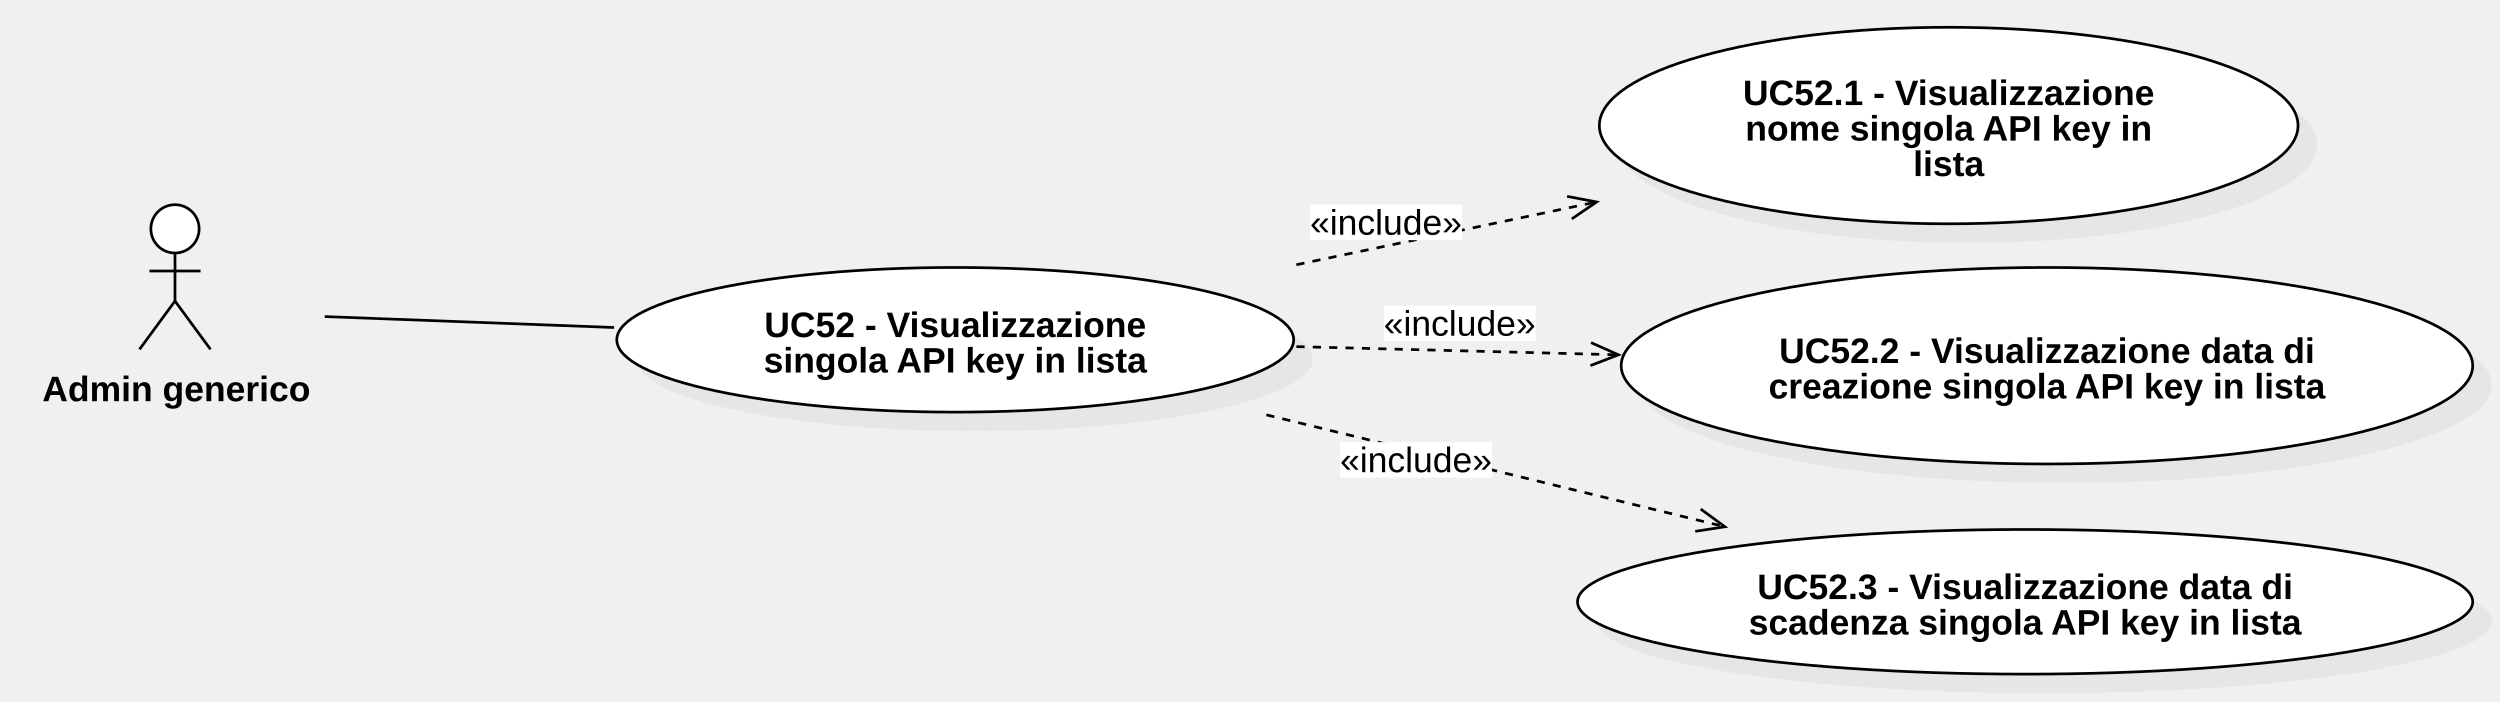
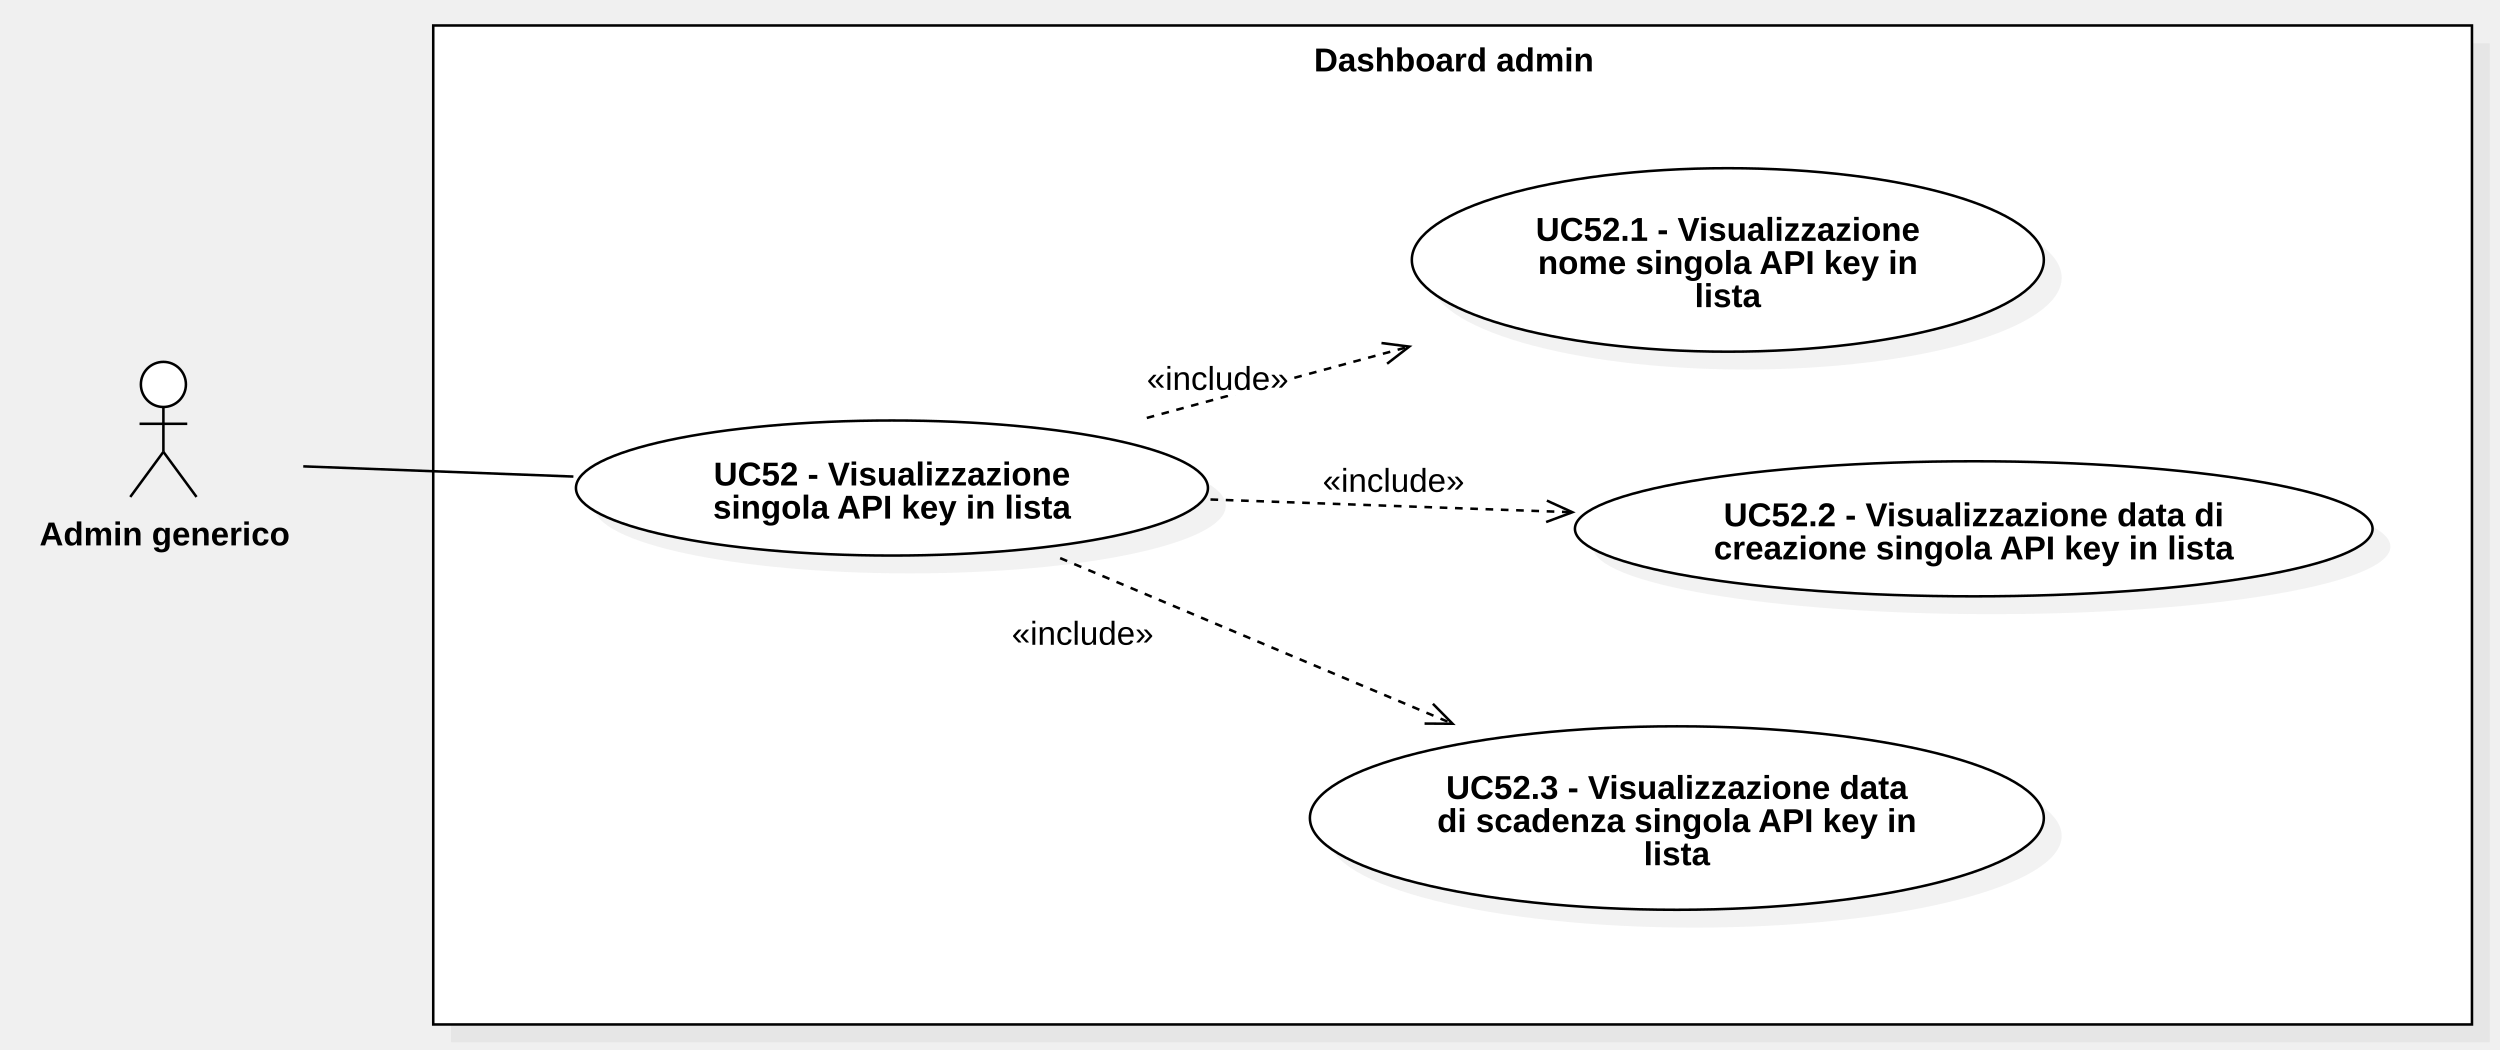
- <svg xmlns="http://www.w3.org/2000/svg" version="1.1" width="916" height="257">
+ <svg xmlns="http://www.w3.org/2000/svg" version="1.1" width="981" height="412">
  <defs />
  <g>
    <g>
-       <path fill="#ffffff" stroke="none" paint-order="stroke fill markers" d=" M 55.278 83.85 C 55.278 78.962 59.236 75 64.118 75 C 69 75 72.958 78.962 72.958 83.85 C 72.958 88.738 69 92.7 64.118 92.7 C 59.236 92.7 55.278 88.738 55.278 83.85 Z" />
+       <rect fill="#C0C0C0" stroke="none" x="669" y="478" width="800" height="392" transform="matrix(1 0 0 1 -492 -461)" fill-opacity="0.2" />
    </g>
    <g>
-       <path fill="none" stroke="#000000" paint-order="fill stroke markers" d=" M 55.278 83.85 C 55.278 78.962 59.236 75 64.118 75 C 69 75 72.958 78.962 72.958 83.85 C 72.958 88.738 69 92.7 64.118 92.7 C 59.236 92.7 55.278 88.738 55.278 83.85 Z" stroke-miterlimit="10" stroke-dasharray="" />
+       <rect fill="#ffffff" stroke="none" x="662" y="471" width="800" height="392" transform="matrix(1 0 0 1 -492 -461)" />
    </g>
    <g>
-       <path fill="none" stroke="#000000" paint-order="fill stroke markers" d=" M 64.118 92.7 L 64.118 110.3" stroke-miterlimit="10" stroke-dasharray="" />
-     </g>
-     <g>
-       <path fill="none" stroke="#000000" paint-order="fill stroke markers" d=" M 54.758 99.3 L 73.478 99.3" stroke-miterlimit="10" stroke-dasharray="" />
-     </g>
-     <g>
-       <path fill="none" stroke="#000000" paint-order="fill stroke markers" d=" M 64.118 110.3 L 51.118 128" stroke-miterlimit="10" stroke-dasharray="" />
-     </g>
-     <g>
-       <path fill="none" stroke="#000000" paint-order="fill stroke markers" d=" M 64.118 110.3 L 77.118 128" stroke-miterlimit="10" stroke-dasharray="" />
+       <path fill="none" stroke="#000000" paint-order="fill stroke markers" d=" M 170 10 L 970 10 L 970 402 L 170 402 L 170 10 Z Z" stroke-miterlimit="10" stroke-dasharray="" />
    </g>
    <g>
      <g>
        <path fill="none" stroke="none" />
-         <text fill="#000000" stroke="none" font-family="Arial" font-size="13px" font-style="normal" font-weight="bold" text-decoration="undefined" x="255.618" y="621.5" text-anchor="middle" dominant-baseline="central" transform="matrix(1 0 0 1 -191 -479)">Admin generico</text>
+         <text fill="#000000" stroke="none" font-family="Arial" font-size="13px" font-style="normal" font-weight="bold" text-decoration="undefined" x="1062.5" y="484.5" text-anchor="middle" dominant-baseline="central" transform="matrix(1 0 0 1 -492 -461)">Dashboard admin</text>
      </g>
    </g>
    <g>
-       <path fill="#C0C0C0" stroke="none" paint-order="stroke fill markers" d=" M 233 131.5 C 233 116.864 288.517 105 357 105 C 425.483 105 481 116.864 481 131.5 C 481 146.136 425.483 158 357 158 C 288.517 158 233 146.136 233 131.5 Z" fill-opacity="0.2" />
+       <path fill="#ffffff" stroke="none" paint-order="stroke fill markers" d=" M 55.278 150.85 C 55.278 145.962 59.236 142 64.118 142 C 69 142 72.958 145.962 72.958 150.85 C 72.958 155.738 69 159.7 64.118 159.7 C 59.236 159.7 55.278 155.738 55.278 150.85 Z" />
    </g>
    <g>
-       <path fill="#ffffff" stroke="none" paint-order="stroke fill markers" d=" M 226 124.5 C 226 109.864 281.517 98 350 98 C 418.483 98 474 109.864 474 124.5 C 474 139.136 418.483 151 350 151 C 281.517 151 226 139.136 226 124.5 Z" />
+       <path fill="none" stroke="#000000" paint-order="fill stroke markers" d=" M 55.278 150.85 C 55.278 145.962 59.236 142 64.118 142 C 69 142 72.958 145.962 72.958 150.85 C 72.958 155.738 69 159.7 64.118 159.7 C 59.236 159.7 55.278 155.738 55.278 150.85 Z" stroke-miterlimit="10" stroke-dasharray="" />
    </g>
    <g>
-       <path fill="none" stroke="#000000" paint-order="fill stroke markers" d=" M 226 124.5 C 226 109.864 281.517 98 350 98 C 418.483 98 474 109.864 474 124.5 C 474 139.136 418.483 151 350 151 C 281.517 151 226 139.136 226 124.5 Z" stroke-miterlimit="10" stroke-dasharray="" />
+       <path fill="none" stroke="#000000" paint-order="fill stroke markers" d=" M 64.118 159.7 L 64.118 177.3" stroke-miterlimit="10" stroke-dasharray="" />
+     </g>
+     <g>
+       <path fill="none" stroke="#000000" paint-order="fill stroke markers" d=" M 54.758 166.3 L 73.478 166.3" stroke-miterlimit="10" stroke-dasharray="" />
+     </g>
+     <g>
+       <path fill="none" stroke="#000000" paint-order="fill stroke markers" d=" M 64.118 177.3 L 51.118 195" stroke-miterlimit="10" stroke-dasharray="" />
+     </g>
+     <g>
+       <path fill="none" stroke="#000000" paint-order="fill stroke markers" d=" M 64.118 177.3 L 77.118 195" stroke-miterlimit="10" stroke-dasharray="" />
    </g>
    <g>
      <g>
        <path fill="none" stroke="none" />
-         <text fill="#000000" stroke="none" font-family="Arial" font-size="13px" font-style="normal" font-weight="bold" text-decoration="undefined" x="541" y="598" text-anchor="middle" dominant-baseline="central" transform="matrix(1 0 0 1 -191 -479)">UC52 - Visualizzazione</text>
-         <text fill="#000000" stroke="none" font-family="Arial" font-size="13px" font-style="normal" font-weight="bold" text-decoration="undefined" x="541" y="611" text-anchor="middle" dominant-baseline="central" transform="matrix(1 0 0 1 -191 -479)">singola API key in lista</text>
+         <text fill="#000000" stroke="none" font-family="Arial" font-size="13px" font-style="normal" font-weight="bold" text-decoration="undefined" x="556.618" y="670.5" text-anchor="middle" dominant-baseline="central" transform="matrix(1 0 0 1 -492 -461)">Admin generico</text>
      </g>
    </g>
    <g>
-       <path fill="#C0C0C0" stroke="none" paint-order="stroke fill markers" d=" M 593 53 C 593 33.118 650.308 17 721 17 C 791.692 17 849 33.118 849 53 C 849 72.882 791.692 89 721 89 C 650.308 89 593 72.882 593 53 Z" fill-opacity="0.2" />
+       <path fill="#C0C0C0" stroke="none" paint-order="stroke fill markers" d=" M 233 198.5 C 233 183.864 288.517 172 357 172 C 425.483 172 481 183.864 481 198.5 C 481 213.136 425.483 225 357 225 C 288.517 225 233 213.136 233 198.5 Z" fill-opacity="0.2" />
    </g>
    <g>
-       <path fill="#ffffff" stroke="none" paint-order="stroke fill markers" d=" M 586 46 C 586 26.118 643.308 10 714 10 C 784.692 10 842 26.118 842 46 C 842 65.882 784.692 82 714 82 C 643.308 82 586 65.882 586 46 Z" />
+       <path fill="#ffffff" stroke="none" paint-order="stroke fill markers" d=" M 226 191.5 C 226 176.864 281.517 165 350 165 C 418.483 165 474 176.864 474 191.5 C 474 206.136 418.483 218 350 218 C 281.517 218 226 206.136 226 191.5 Z" />
    </g>
    <g>
-       <path fill="none" stroke="#000000" paint-order="fill stroke markers" d=" M 586 46 C 586 26.118 643.308 10 714 10 C 784.692 10 842 26.118 842 46 C 842 65.882 784.692 82 714 82 C 643.308 82 586 65.882 586 46 Z" stroke-miterlimit="10" stroke-dasharray="" />
+       <path fill="none" stroke="#000000" paint-order="fill stroke markers" d=" M 226 191.5 C 226 176.864 281.517 165 350 165 C 418.483 165 474 176.864 474 191.5 C 474 206.136 418.483 218 350 218 C 281.517 218 226 206.136 226 191.5 Z" stroke-miterlimit="10" stroke-dasharray="" />
    </g>
    <g>
      <g>
        <path fill="none" stroke="none" />
-         <text fill="#000000" stroke="none" font-family="Arial" font-size="13px" font-style="normal" font-weight="bold" text-decoration="undefined" x="905" y="513" text-anchor="middle" dominant-baseline="central" transform="matrix(1 0 0 1 -191 -479)">UC52.1 - Visualizzazione</text>
-         <text fill="#000000" stroke="none" font-family="Arial" font-size="13px" font-style="normal" font-weight="bold" text-decoration="undefined" x="905" y="526" text-anchor="middle" dominant-baseline="central" transform="matrix(1 0 0 1 -191 -479)">nome singola API key in</text>
-         <text fill="#000000" stroke="none" font-family="Arial" font-size="13px" font-style="normal" font-weight="bold" text-decoration="undefined" x="905" y="539" text-anchor="middle" dominant-baseline="central" transform="matrix(1 0 0 1 -191 -479)">lista</text>
+         <text fill="#000000" stroke="none" font-family="Arial" font-size="13px" font-style="normal" font-weight="bold" text-decoration="undefined" x="842" y="647" text-anchor="middle" dominant-baseline="central" transform="matrix(1 0 0 1 -492 -461)">UC52 - Visualizzazione</text>
+         <text fill="#000000" stroke="none" font-family="Arial" font-size="13px" font-style="normal" font-weight="bold" text-decoration="undefined" x="842" y="660" text-anchor="middle" dominant-baseline="central" transform="matrix(1 0 0 1 -492 -461)">singola API key in lista</text>
      </g>
    </g>
    <g>
-       <path fill="#C0C0C0" stroke="none" paint-order="stroke fill markers" d=" M 601 141 C 601 121.118 670.844 105 757 105 C 843.156 105 913 121.118 913 141 C 913 160.882 843.156 177 757 177 C 670.844 177 601 160.882 601 141 Z" fill-opacity="0.2" />
+       <path fill="#C0C0C0" stroke="none" paint-order="stroke fill markers" d=" M 561 109 C 561 89.118 616.517 73 685 73 C 753.483 73 809 89.118 809 109 C 809 128.882 753.483 145 685 145 C 616.517 145 561 128.882 561 109 Z" fill-opacity="0.2" />
    </g>
    <g>
-       <path fill="#ffffff" stroke="none" paint-order="stroke fill markers" d=" M 594 134 C 594 114.118 663.844 98 750 98 C 836.156 98 906 114.118 906 134 C 906 153.882 836.156 170 750 170 C 663.844 170 594 153.882 594 134 Z" />
+       <path fill="#ffffff" stroke="none" paint-order="stroke fill markers" d=" M 554 102 C 554 82.118 609.517 66 678 66 C 746.483 66 802 82.118 802 102 C 802 121.882 746.483 138 678 138 C 609.517 138 554 121.882 554 102 Z" />
    </g>
    <g>
-       <path fill="none" stroke="#000000" paint-order="fill stroke markers" d=" M 594 134 C 594 114.118 663.844 98 750 98 C 836.156 98 906 114.118 906 134 C 906 153.882 836.156 170 750 170 C 663.844 170 594 153.882 594 134 Z" stroke-miterlimit="10" stroke-dasharray="" />
+       <path fill="none" stroke="#000000" paint-order="fill stroke markers" d=" M 554 102 C 554 82.118 609.517 66 678 66 C 746.483 66 802 82.118 802 102 C 802 121.882 746.483 138 678 138 C 609.517 138 554 121.882 554 102 Z" stroke-miterlimit="10" stroke-dasharray="" />
    </g>
    <g>
      <g>
        <path fill="none" stroke="none" />
-         <text fill="#000000" stroke="none" font-family="Arial" font-size="13px" font-style="normal" font-weight="bold" text-decoration="undefined" x="941" y="607.5" text-anchor="middle" dominant-baseline="central" transform="matrix(1 0 0 1 -191 -479)">UC52.2 - Visualizzazione data di</text>
-         <text fill="#000000" stroke="none" font-family="Arial" font-size="13px" font-style="normal" font-weight="bold" text-decoration="undefined" x="941" y="620.5" text-anchor="middle" dominant-baseline="central" transform="matrix(1 0 0 1 -191 -479)">creazione singola API key in lista</text>
+         <text fill="#000000" stroke="none" font-family="Arial" font-size="13px" font-style="normal" font-weight="bold" text-decoration="undefined" x="1170" y="551" text-anchor="middle" dominant-baseline="central" transform="matrix(1 0 0 1 -492 -461)">UC52.1 - Visualizzazione</text>
+         <text fill="#000000" stroke="none" font-family="Arial" font-size="13px" font-style="normal" font-weight="bold" text-decoration="undefined" x="1170" y="564" text-anchor="middle" dominant-baseline="central" transform="matrix(1 0 0 1 -492 -461)">nome singola API key in</text>
+         <text fill="#000000" stroke="none" font-family="Arial" font-size="13px" font-style="normal" font-weight="bold" text-decoration="undefined" x="1170" y="577" text-anchor="middle" dominant-baseline="central" transform="matrix(1 0 0 1 -492 -461)">lista</text>
      </g>
    </g>
    <g>
-       <path fill="#C0C0C0" stroke="none" paint-order="stroke fill markers" d=" M 585 227.5 C 585 212.864 658.425 201 749 201 C 839.575 201 913 212.864 913 227.5 C 913 242.136 839.575 254 749 254 C 658.425 254 585 242.136 585 227.5 Z" fill-opacity="0.2" />
+       <path fill="#C0C0C0" stroke="none" paint-order="stroke fill markers" d=" M 521 328 C 521 308.118 585.471 292 665 292 C 744.529 292 809 308.118 809 328 C 809 347.882 744.529 364 665 364 C 585.471 364 521 347.882 521 328 Z" fill-opacity="0.2" />
    </g>
    <g>
-       <path fill="#ffffff" stroke="none" paint-order="stroke fill markers" d=" M 578 220.5 C 578 205.864 651.425 194 742 194 C 832.575 194 906 205.864 906 220.5 C 906 235.136 832.575 247 742 247 C 651.425 247 578 235.136 578 220.5 Z" />
+       <path fill="#ffffff" stroke="none" paint-order="stroke fill markers" d=" M 514 321 C 514 301.118 578.471 285 658 285 C 737.529 285 802 301.118 802 321 C 802 340.882 737.529 357 658 357 C 578.471 357 514 340.882 514 321 Z" />
    </g>
    <g>
-       <path fill="none" stroke="#000000" paint-order="fill stroke markers" d=" M 578 220.5 C 578 205.864 651.425 194 742 194 C 832.575 194 906 205.864 906 220.5 C 906 235.136 832.575 247 742 247 C 651.425 247 578 235.136 578 220.5 Z" stroke-miterlimit="10" stroke-dasharray="" />
+       <path fill="none" stroke="#000000" paint-order="fill stroke markers" d=" M 514 321 C 514 301.118 578.471 285 658 285 C 737.529 285 802 301.118 802 321 C 802 340.882 737.529 357 658 357 C 578.471 357 514 340.882 514 321 Z" stroke-miterlimit="10" stroke-dasharray="" />
    </g>
    <g>
      <g>
        <path fill="none" stroke="none" />
-         <text fill="#000000" stroke="none" font-family="Arial" font-size="13px" font-style="normal" font-weight="bold" text-decoration="undefined" x="933" y="694" text-anchor="middle" dominant-baseline="central" transform="matrix(1 0 0 1 -191 -479)">UC52.3 - Visualizzazione data di</text>
-         <text fill="#000000" stroke="none" font-family="Arial" font-size="13px" font-style="normal" font-weight="bold" text-decoration="undefined" x="933" y="707" text-anchor="middle" dominant-baseline="central" transform="matrix(1 0 0 1 -191 -479)">scadenza singola API key in lista</text>
+         <text fill="#000000" stroke="none" font-family="Arial" font-size="13px" font-style="normal" font-weight="bold" text-decoration="undefined" x="1150" y="770" text-anchor="middle" dominant-baseline="central" transform="matrix(1 0 0 1 -492 -461)">UC52.3 - Visualizzazione data</text>
+         <text fill="#000000" stroke="none" font-family="Arial" font-size="13px" font-style="normal" font-weight="bold" text-decoration="undefined" x="1150" y="783" text-anchor="middle" dominant-baseline="central" transform="matrix(1 0 0 1 -492 -461)">di scadenza singola API key in</text>
+         <text fill="#000000" stroke="none" font-family="Arial" font-size="13px" font-style="normal" font-weight="bold" text-decoration="undefined" x="1150" y="796" text-anchor="middle" dominant-baseline="central" transform="matrix(1 0 0 1 -492 -461)">lista</text>
      </g>
    </g>
    <g>
-       <path fill="none" stroke="#000000" paint-order="fill stroke markers" d=" M 475 97 L 585 74" stroke-miterlimit="10" stroke-dasharray="3" />
+       <path fill="none" stroke="#000000" paint-order="fill stroke markers" d=" M 450 164 L 553 136" stroke-miterlimit="10" stroke-dasharray="3" />
    </g>
    <g>
-       <path fill="none" stroke="#000000" paint-order="fill stroke markers" d=" M 575.914 80.2 L 585 74 L 574.191 71.96" stroke-miterlimit="10" stroke-dasharray="" />
+       <path fill="none" stroke="#000000" paint-order="fill stroke markers" d=" M 544.297 142.728 L 553 136 L 542.089 134.604" stroke-miterlimit="10" stroke-dasharray="" />
    </g>
    <g>
-       <rect fill="#ffffff" stroke="none" x="671" y="554" width="55.656" height="13" transform="matrix(1 0 0 1 -191 -479)" />
+       <rect fill="#ffffff" stroke="none" x="942" y="603" width="55.656" height="13" transform="matrix(1 0 0 1 -492 -461)" />
    </g>
    <g>
      <g>
        <path fill="none" stroke="none" />
-         <text fill="#000000" stroke="none" font-family="Arial" font-size="13px" font-style="normal" font-weight="normal" text-decoration="undefined" x="698.828" y="560.5" text-anchor="middle" dominant-baseline="central" transform="matrix(1 0 0 1 -191 -479)">«include»</text>
+         <text fill="#000000" stroke="none" font-family="Arial" font-size="13px" font-style="normal" font-weight="normal" text-decoration="undefined" x="969.828" y="609.5" text-anchor="middle" dominant-baseline="central" transform="matrix(1 0 0 1 -492 -461)">«include»</text>
      </g>
    </g>
    <g>
-       <path fill="none" stroke="#000000" paint-order="fill stroke markers" d=" M 475 127 L 593 130" stroke-miterlimit="10" stroke-dasharray="3" />
+       <path fill="none" stroke="#000000" paint-order="fill stroke markers" d=" M 475 196 L 617 201" stroke-miterlimit="10" stroke-dasharray="3" />
    </g>
    <g>
-       <path fill="none" stroke="#000000" paint-order="fill stroke markers" d=" M 582.734 133.95 L 593 130 L 582.948 125.534" stroke-miterlimit="10" stroke-dasharray="" />
+       <path fill="none" stroke="#000000" paint-order="fill stroke markers" d=" M 606.695 204.849 L 617 201 L 606.992 196.435" stroke-miterlimit="10" stroke-dasharray="" />
    </g>
    <g>
-       <rect fill="#ffffff" stroke="none" x="698" y="591" width="55.656" height="13" transform="matrix(1 0 0 1 -191 -479)" />
+       <rect fill="#ffffff" stroke="none" x="1011" y="643" width="55.656" height="13" transform="matrix(1 0 0 1 -492 -461)" />
    </g>
    <g>
      <g>
        <path fill="none" stroke="none" />
-         <text fill="#000000" stroke="none" font-family="Arial" font-size="13px" font-style="normal" font-weight="normal" text-decoration="undefined" x="725.828" y="597.5" text-anchor="middle" dominant-baseline="central" transform="matrix(1 0 0 1 -191 -479)">«include»</text>
+         <text fill="#000000" stroke="none" font-family="Arial" font-size="13px" font-style="normal" font-weight="normal" text-decoration="undefined" x="1038.828" y="649.5" text-anchor="middle" dominant-baseline="central" transform="matrix(1 0 0 1 -492 -461)">«include»</text>
      </g>
    </g>
    <g>
-       <path fill="none" stroke="#000000" paint-order="fill stroke markers" d=" M 464 152 L 632 193" stroke-miterlimit="10" stroke-dasharray="3" />
+       <path fill="none" stroke="#000000" paint-order="fill stroke markers" d=" M 416 219 L 570 284" stroke-miterlimit="10" stroke-dasharray="3" />
    </g>
    <g>
-       <path fill="none" stroke="#000000" paint-order="fill stroke markers" d=" M 621.129 194.68 L 632 193 L 623.125 186.501" stroke-miterlimit="10" stroke-dasharray="" />
+       <path fill="none" stroke="#000000" paint-order="fill stroke markers" d=" M 559 283.926 L 570 284 L 562.274 276.17" stroke-miterlimit="10" stroke-dasharray="" />
    </g>
    <g>
-       <rect fill="#ffffff" stroke="none" x="682" y="641" width="55.656" height="13" transform="matrix(1 0 0 1 -191 -479)" />
+       <rect fill="#ffffff" stroke="none" x="889" y="703" width="55.656" height="13" transform="matrix(1 0 0 1 -492 -461)" />
    </g>
    <g>
      <g>
        <path fill="none" stroke="none" />
-         <text fill="#000000" stroke="none" font-family="Arial" font-size="13px" font-style="normal" font-weight="normal" text-decoration="undefined" x="709.828" y="647.5" text-anchor="middle" dominant-baseline="central" transform="matrix(1 0 0 1 -191 -479)">«include»</text>
+         <text fill="#000000" stroke="none" font-family="Arial" font-size="13px" font-style="normal" font-weight="normal" text-decoration="undefined" x="916.828" y="709.5" text-anchor="middle" dominant-baseline="central" transform="matrix(1 0 0 1 -492 -461)">«include»</text>
      </g>
    </g>
    <g>
-       <path fill="none" stroke="#000000" paint-order="fill stroke markers" d=" M 225 120 L 119 116" stroke-miterlimit="10" stroke-dasharray="" />
+       <path fill="none" stroke="#000000" paint-order="fill stroke markers" d=" M 225 187 L 119 183" stroke-miterlimit="10" stroke-dasharray="" />
+     </g>
+     <g>
+       <path fill="#C0C0C0" stroke="none" paint-order="stroke fill markers" d=" M 625 214.5 C 625 199.864 695.067 188 781.5 188 C 867.933 188 938 199.864 938 214.5 C 938 229.136 867.933 241 781.5 241 C 695.067 241 625 229.136 625 214.5 Z" fill-opacity="0.2" />
+     </g>
+     <g>
+       <path fill="#ffffff" stroke="none" paint-order="stroke fill markers" d=" M 618 207.5 C 618 192.864 688.067 181 774.5 181 C 860.933 181 931 192.864 931 207.5 C 931 222.136 860.933 234 774.5 234 C 688.067 234 618 222.136 618 207.5 Z" />
+     </g>
+     <g>
+       <path fill="none" stroke="#000000" paint-order="fill stroke markers" d=" M 618 207.5 C 618 192.864 688.067 181 774.5 181 C 860.933 181 931 192.864 931 207.5 C 931 222.136 860.933 234 774.5 234 C 688.067 234 618 222.136 618 207.5 Z" stroke-miterlimit="10" stroke-dasharray="" />
+     </g>
+     <g>
+       <g>
+         <path fill="none" stroke="none" />
+         <text fill="#000000" stroke="none" font-family="Arial" font-size="13px" font-style="normal" font-weight="bold" text-decoration="undefined" x="1266.5" y="663" text-anchor="middle" dominant-baseline="central" transform="matrix(1 0 0 1 -492 -461)">UC52.2 - Visualizzazione data di</text>
+         <text fill="#000000" stroke="none" font-family="Arial" font-size="13px" font-style="normal" font-weight="bold" text-decoration="undefined" x="1266.5" y="676" text-anchor="middle" dominant-baseline="central" transform="matrix(1 0 0 1 -492 -461)">creazione singola API key in lista</text>
+       </g>
    </g>
  </g>
</svg>
